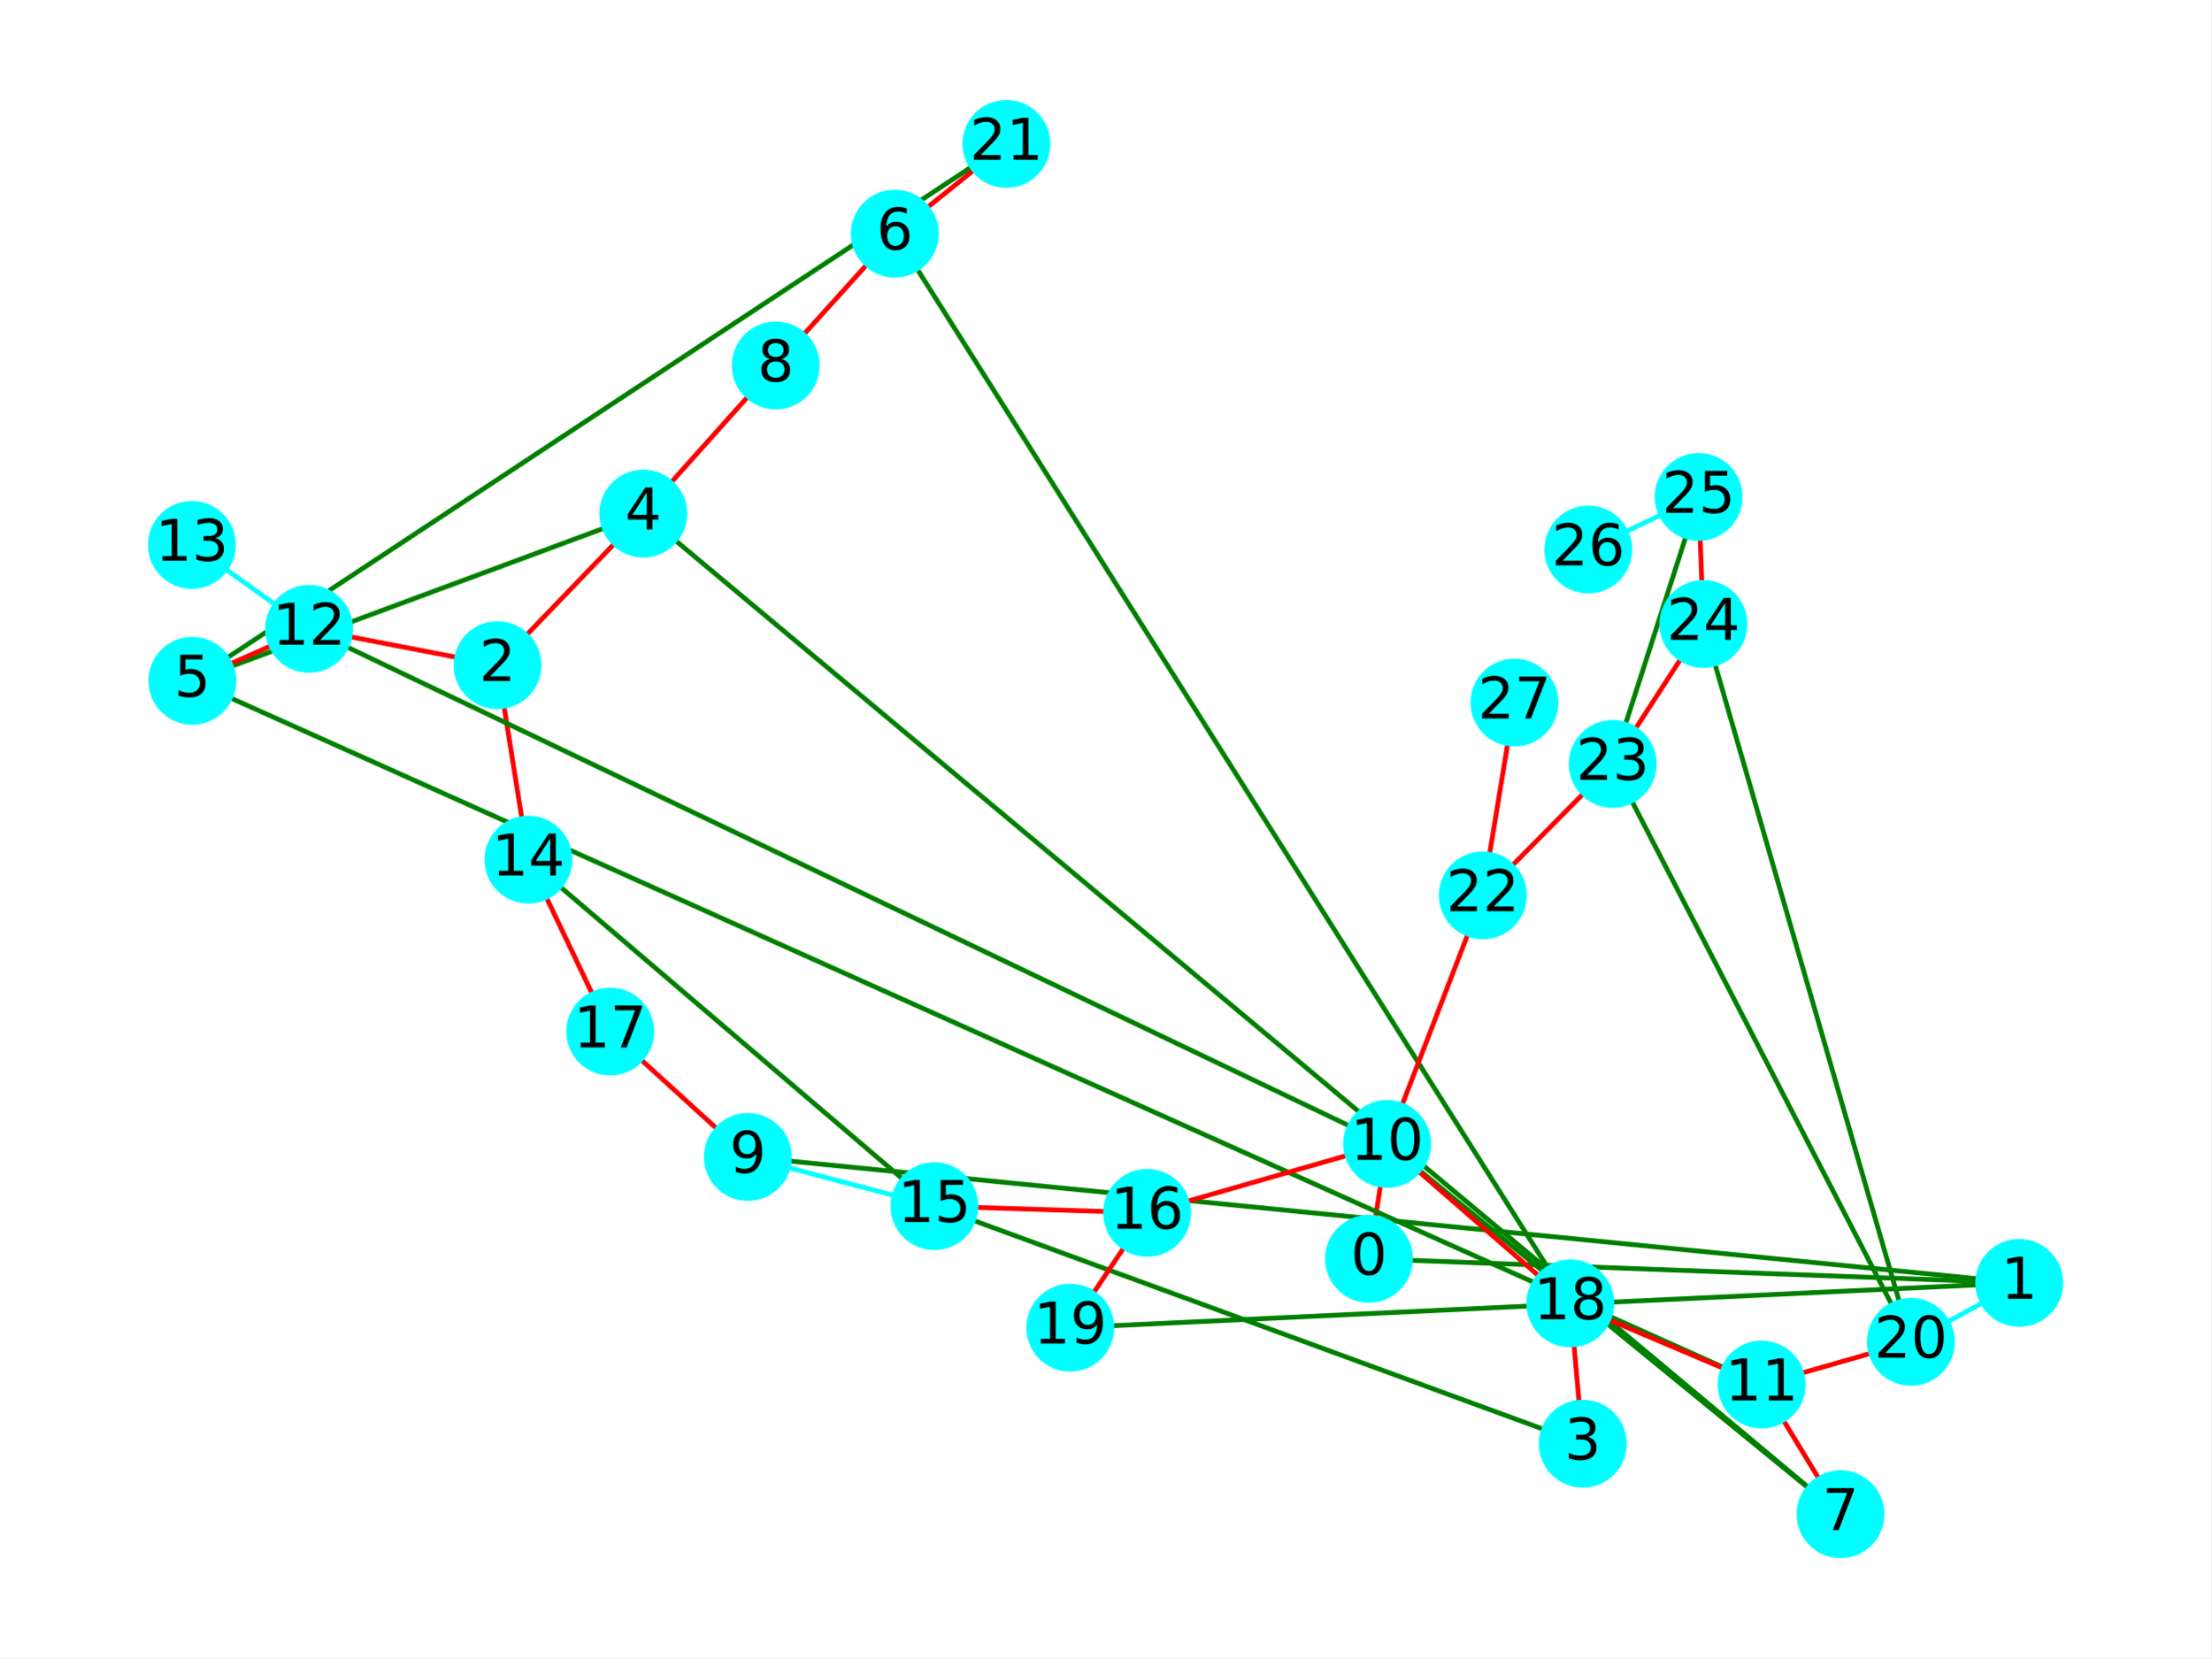
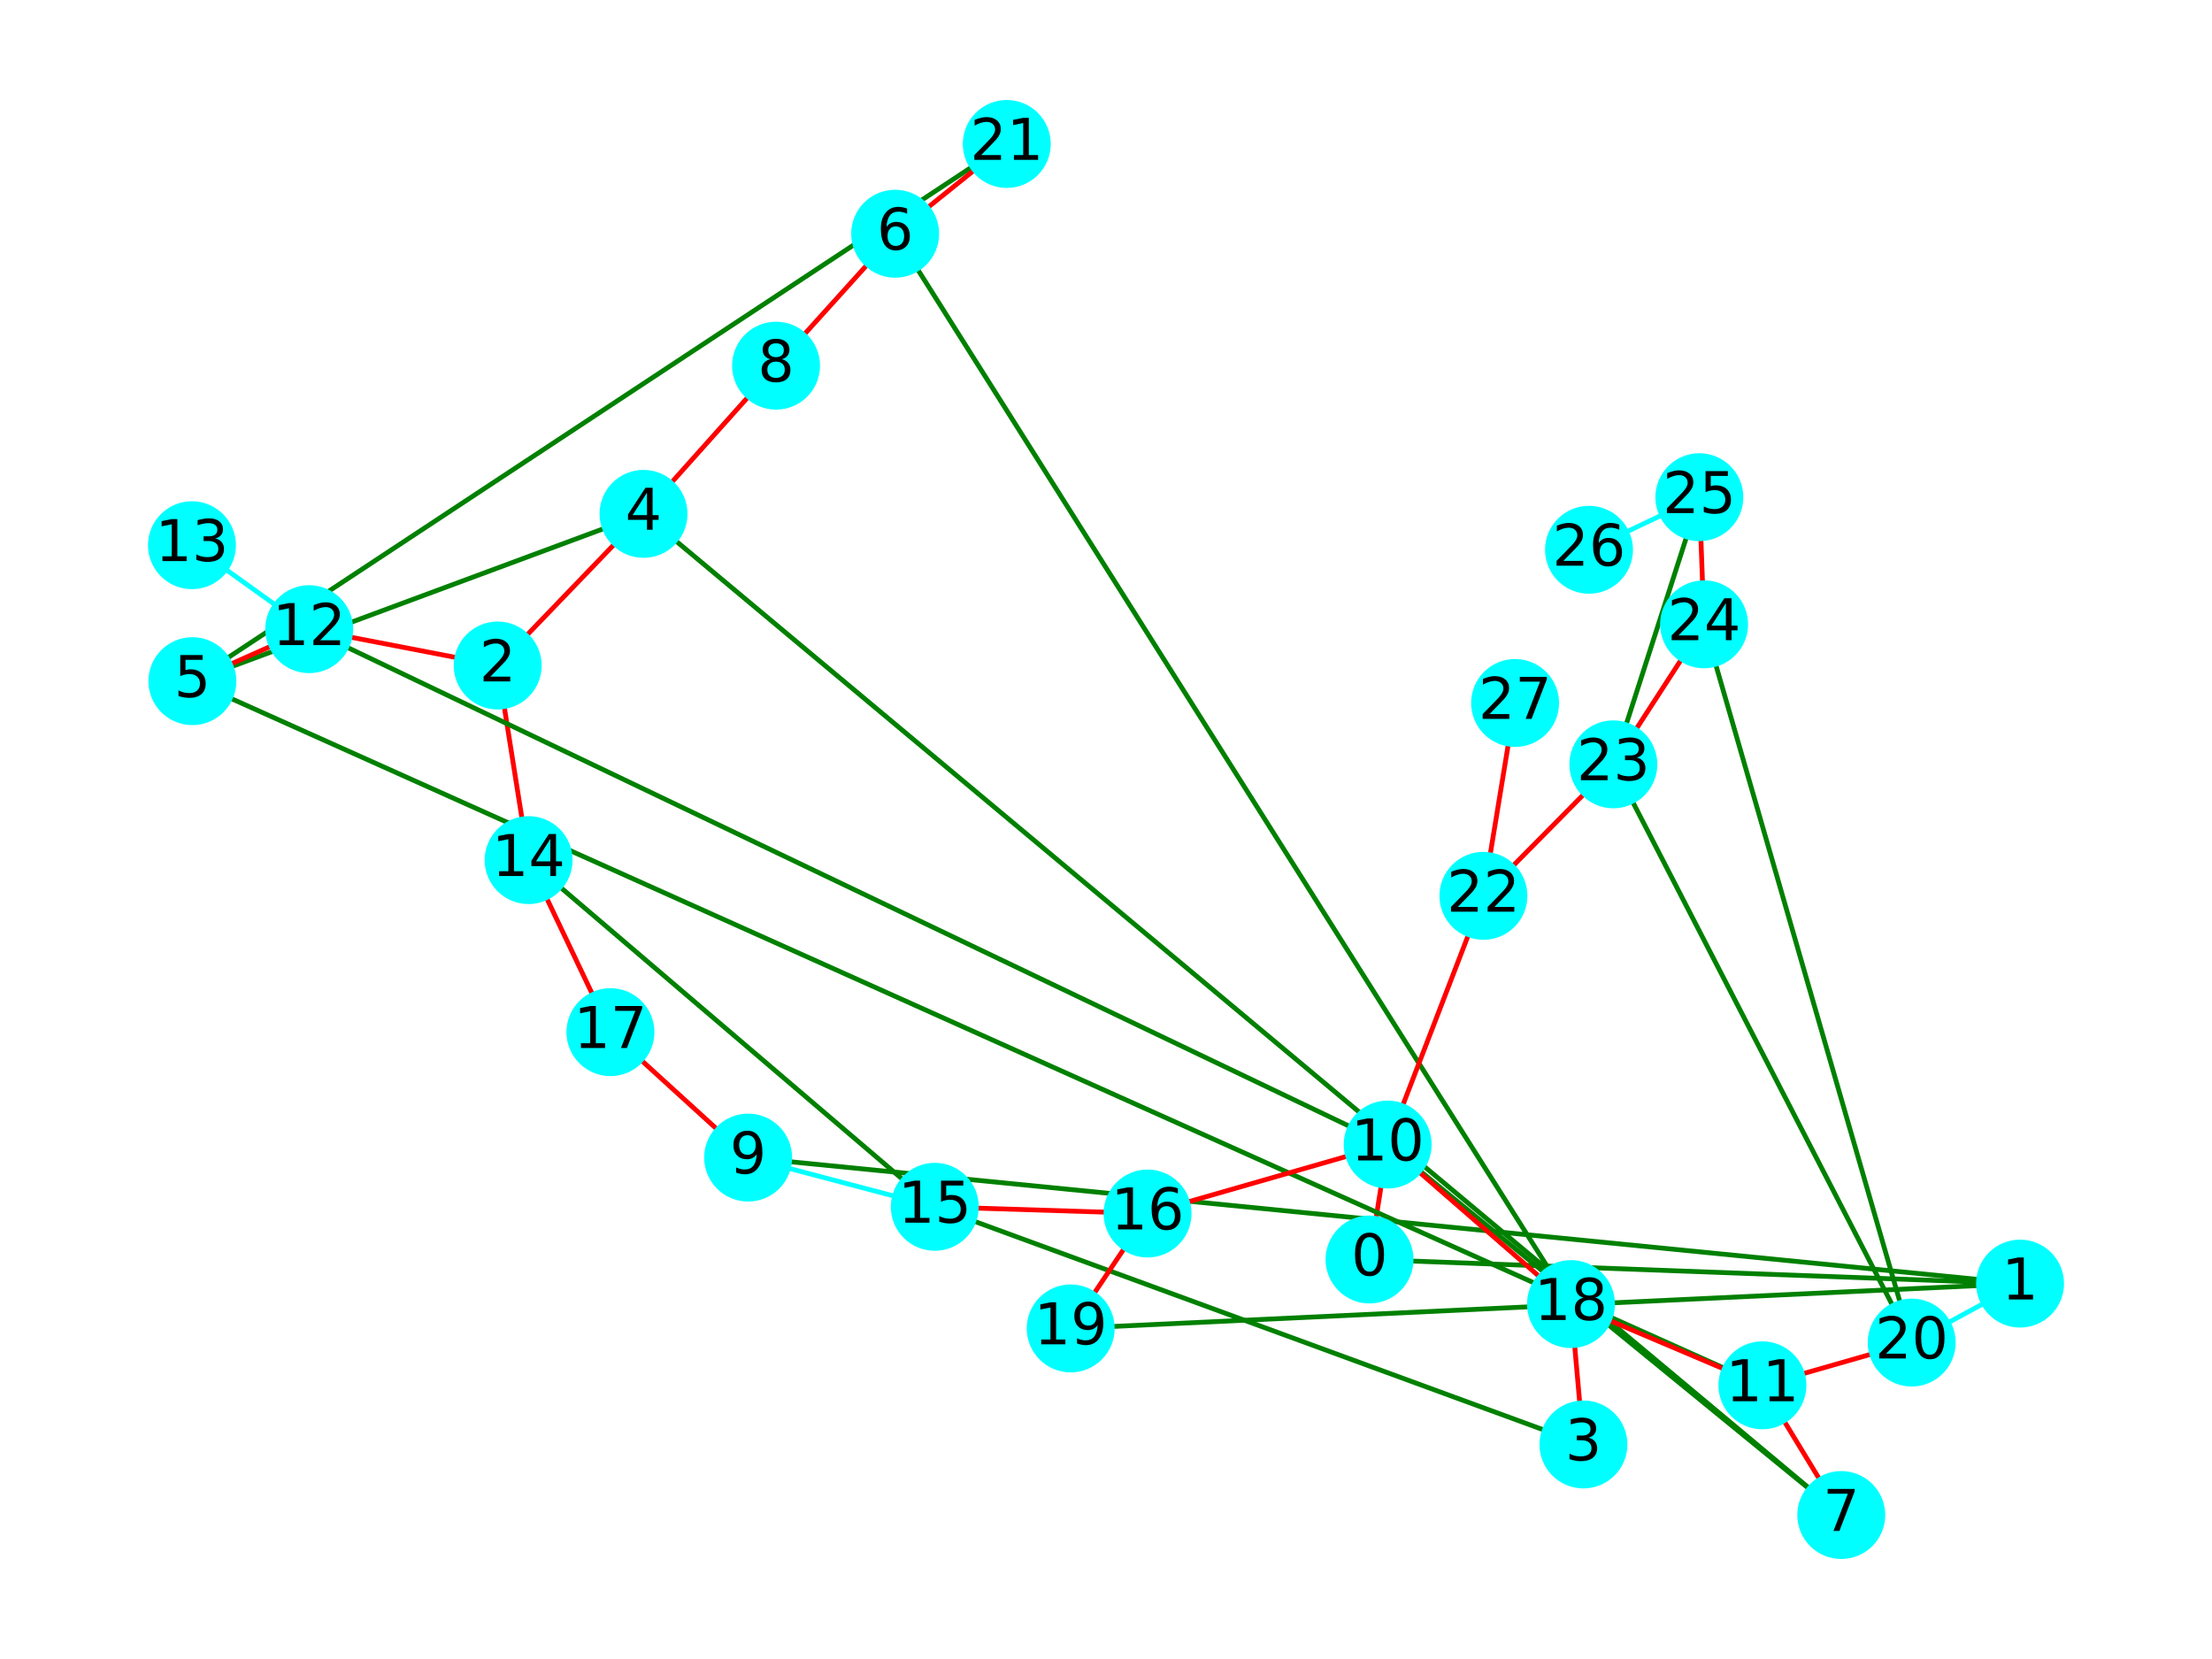
- <svg xmlns="http://www.w3.org/2000/svg" xmlns:xlink="http://www.w3.org/1999/xlink" width="460.8pt" height="345.6pt" viewBox="0 0 460.8 345.6" version="1.1">
+ <svg xmlns="http://www.w3.org/2000/svg" xmlns:xlink="http://www.w3.org/1999/xlink" width="614.4" height="460.8" version="1.1" viewBox="0 0 460.8 345.6">
  <defs>
-     <style type="text/css">*{stroke-linejoin: round; stroke-linecap: butt}</style>
+     <style type="text/css">*{stroke-linejoin:round;stroke-linecap:butt}</style>
  </defs>
  <g id="figure_1">
    <g id="patch_1">
-       <path d="M 0 345.6  L 460.8 345.6  L 460.8 0  L 0 0  z " style="fill: #ffffff" />
+       <path d="M 0 345.6 L 460.8 345.6 L 460.8 0 L 0 0 z" style="fill:#fff" />
    </g>
    <g id="axes_1">
      <g id="LineCollection_1">
-         <path d="M 285.298 262.378  L 289.079 238.433  " clip-path="url(#pd7a9c36757)" style="fill: none; stroke: #ff0000" />
-         <path d="M 285.298 262.378  L 420.813 267.397  " clip-path="url(#pd7a9c36757)" style="fill: none; stroke: #008000" />
-         <path d="M 420.813 267.397  L 398.24 279.679  " clip-path="url(#pd7a9c36757)" style="fill: none; stroke: #00ffff" />
-         <path d="M 420.813 267.397  L 223.044 276.737  " clip-path="url(#pd7a9c36757)" style="fill: none; stroke: #008000" />
-         <path d="M 420.813 267.397  L 155.849 241.146  " clip-path="url(#pd7a9c36757)" style="fill: none; stroke: #008000" />
-         <path d="M 103.678 138.643  L 110.114 179.177  " clip-path="url(#pd7a9c36757)" style="fill: none; stroke: #ff0000" />
-         <path d="M 103.678 138.643  L 134.056 107.048  " clip-path="url(#pd7a9c36757)" style="fill: none; stroke: #ff0000" />
-         <path d="M 103.678 138.643  L 64.41 131.068  " clip-path="url(#pd7a9c36757)" style="fill: none; stroke: #ff0000" />
-         <path d="M 329.857 300.908  L 327.263 271.666  " clip-path="url(#pd7a9c36757)" style="fill: none; stroke: #ff0000" />
-         <path d="M 329.857 300.908  L 194.732 251.4  " clip-path="url(#pd7a9c36757)" style="fill: none; stroke: #008000" />
-         <path d="M 134.056 107.048  L 161.665 76.176  " clip-path="url(#pd7a9c36757)" style="fill: none; stroke: #ff0000" />
-         <path d="M 134.056 107.048  L 383.567 315.61  " clip-path="url(#pd7a9c36757)" style="fill: none; stroke: #008000" />
-         <path d="M 134.056 107.048  L 40.076 141.897  " clip-path="url(#pd7a9c36757)" style="fill: none; stroke: #008000" />
-         <path d="M 40.076 141.897  L 64.41 131.068  " clip-path="url(#pd7a9c36757)" style="fill: none; stroke: #ff0000" />
-         <path d="M 40.076 141.897  L 209.731 29.99  " clip-path="url(#pd7a9c36757)" style="fill: none; stroke: #008000" />
-         <path d="M 40.076 141.897  L 367.141 288.586  " clip-path="url(#pd7a9c36757)" style="fill: none; stroke: #008000" />
-         <path d="M 186.477 48.692  L 209.731 29.99  " clip-path="url(#pd7a9c36757)" style="fill: none; stroke: #ff0000" />
-         <path d="M 186.477 48.692  L 161.665 76.176  " clip-path="url(#pd7a9c36757)" style="fill: none; stroke: #ff0000" />
-         <path d="M 186.477 48.692  L 327.263 271.666  " clip-path="url(#pd7a9c36757)" style="fill: none; stroke: #008000" />
-         <path d="M 383.567 315.61  L 367.141 288.586  " clip-path="url(#pd7a9c36757)" style="fill: none; stroke: #ff0000" />
-         <path d="M 383.567 315.61  L 289.079 238.433  " clip-path="url(#pd7a9c36757)" style="fill: none; stroke: #008000" />
-         <path d="M 155.849 241.146  L 194.732 251.4  " clip-path="url(#pd7a9c36757)" style="fill: none; stroke: #00ffff" />
-         <path d="M 155.849 241.146  L 127.164 215.013  " clip-path="url(#pd7a9c36757)" style="fill: none; stroke: #ff0000" />
-         <path d="M 289.079 238.433  L 327.263 271.666  " clip-path="url(#pd7a9c36757)" style="fill: none; stroke: #ff0000" />
-         <path d="M 289.079 238.433  L 239.059 252.796  " clip-path="url(#pd7a9c36757)" style="fill: none; stroke: #ff0000" />
-         <path d="M 289.079 238.433  L 309.022 186.617  " clip-path="url(#pd7a9c36757)" style="fill: none; stroke: #ff0000" />
-         <path d="M 289.079 238.433  L 64.41 131.068  " clip-path="url(#pd7a9c36757)" style="fill: none; stroke: #008000" />
-         <path d="M 367.141 288.586  L 398.24 279.679  " clip-path="url(#pd7a9c36757)" style="fill: none; stroke: #ff0000" />
-         <path d="M 367.141 288.586  L 327.263 271.666  " clip-path="url(#pd7a9c36757)" style="fill: none; stroke: #ff0000" />
-         <path d="M 64.41 131.068  L 39.987 113.577  " clip-path="url(#pd7a9c36757)" style="fill: none; stroke: #00ffff" />
-         <path d="M 110.114 179.177  L 127.164 215.013  " clip-path="url(#pd7a9c36757)" style="fill: none; stroke: #ff0000" />
-         <path d="M 110.114 179.177  L 194.732 251.4  " clip-path="url(#pd7a9c36757)" style="fill: none; stroke: #008000" />
-         <path d="M 194.732 251.4  L 239.059 252.796  " clip-path="url(#pd7a9c36757)" style="fill: none; stroke: #ff0000" />
-         <path d="M 239.059 252.796  L 223.044 276.737  " clip-path="url(#pd7a9c36757)" style="fill: none; stroke: #ff0000" />
-         <path d="M 398.24 279.679  L 354.993 130.056  " clip-path="url(#pd7a9c36757)" style="fill: none; stroke: #008000" />
-         <path d="M 398.24 279.679  L 336.089 159.227  " clip-path="url(#pd7a9c36757)" style="fill: none; stroke: #008000" />
-         <path d="M 309.022 186.617  L 336.089 159.227  " clip-path="url(#pd7a9c36757)" style="fill: none; stroke: #ff0000" />
-         <path d="M 309.022 186.617  L 315.621 146.443  " clip-path="url(#pd7a9c36757)" style="fill: none; stroke: #ff0000" />
-         <path d="M 336.089 159.227  L 354.993 130.056  " clip-path="url(#pd7a9c36757)" style="fill: none; stroke: #ff0000" />
-         <path d="M 336.089 159.227  L 354.005 103.576  " clip-path="url(#pd7a9c36757)" style="fill: none; stroke: #008000" />
-         <path d="M 354.993 130.056  L 354.005 103.576  " clip-path="url(#pd7a9c36757)" style="fill: none; stroke: #ff0000" />
-         <path d="M 354.005 103.576  L 331.017 114.528  " clip-path="url(#pd7a9c36757)" style="fill: none; stroke: #00ffff" />
+         <path d="M 285.298 262.378 L 289.079 238.433" clip-path="url(#pd7a9c36757)" style="fill:none;stroke:red" />
+         <path d="M 285.298 262.378 L 420.813 267.397" clip-path="url(#pd7a9c36757)" style="fill:none;stroke:green" />
+         <path d="M 420.813 267.397 L 398.24 279.679" clip-path="url(#pd7a9c36757)" style="fill:none;stroke:#0ff" />
+         <path d="M 420.813 267.397 L 223.044 276.737" clip-path="url(#pd7a9c36757)" style="fill:none;stroke:green" />
+         <path d="M 420.813 267.397 L 155.849 241.146" clip-path="url(#pd7a9c36757)" style="fill:none;stroke:green" />
+         <path d="M 103.678 138.643 L 110.114 179.177" clip-path="url(#pd7a9c36757)" style="fill:none;stroke:red" />
+         <path d="M 103.678 138.643 L 134.056 107.048" clip-path="url(#pd7a9c36757)" style="fill:none;stroke:red" />
+         <path d="M 103.678 138.643 L 64.41 131.068" clip-path="url(#pd7a9c36757)" style="fill:none;stroke:red" />
+         <path d="M 329.857 300.908 L 327.263 271.666" clip-path="url(#pd7a9c36757)" style="fill:none;stroke:red" />
+         <path d="M 329.857 300.908 L 194.732 251.4" clip-path="url(#pd7a9c36757)" style="fill:none;stroke:green" />
+         <path d="M 134.056 107.048 L 161.665 76.176" clip-path="url(#pd7a9c36757)" style="fill:none;stroke:red" />
+         <path d="M 134.056 107.048 L 383.567 315.61" clip-path="url(#pd7a9c36757)" style="fill:none;stroke:green" />
+         <path d="M 134.056 107.048 L 40.076 141.897" clip-path="url(#pd7a9c36757)" style="fill:none;stroke:green" />
+         <path d="M 40.076 141.897 L 64.41 131.068" clip-path="url(#pd7a9c36757)" style="fill:none;stroke:red" />
+         <path d="M 40.076 141.897 L 209.731 29.99" clip-path="url(#pd7a9c36757)" style="fill:none;stroke:green" />
+         <path d="M 40.076 141.897 L 367.141 288.586" clip-path="url(#pd7a9c36757)" style="fill:none;stroke:green" />
+         <path d="M 186.477 48.692 L 209.731 29.99" clip-path="url(#pd7a9c36757)" style="fill:none;stroke:red" />
+         <path d="M 186.477 48.692 L 161.665 76.176" clip-path="url(#pd7a9c36757)" style="fill:none;stroke:red" />
+         <path d="M 186.477 48.692 L 327.263 271.666" clip-path="url(#pd7a9c36757)" style="fill:none;stroke:green" />
+         <path d="M 383.567 315.61 L 367.141 288.586" clip-path="url(#pd7a9c36757)" style="fill:none;stroke:red" />
+         <path d="M 383.567 315.61 L 289.079 238.433" clip-path="url(#pd7a9c36757)" style="fill:none;stroke:green" />
+         <path d="M 155.849 241.146 L 194.732 251.4" clip-path="url(#pd7a9c36757)" style="fill:none;stroke:#0ff" />
+         <path d="M 155.849 241.146 L 127.164 215.013" clip-path="url(#pd7a9c36757)" style="fill:none;stroke:red" />
+         <path d="M 289.079 238.433 L 327.263 271.666" clip-path="url(#pd7a9c36757)" style="fill:none;stroke:red" />
+         <path d="M 289.079 238.433 L 239.059 252.796" clip-path="url(#pd7a9c36757)" style="fill:none;stroke:red" />
+         <path d="M 289.079 238.433 L 309.022 186.617" clip-path="url(#pd7a9c36757)" style="fill:none;stroke:red" />
+         <path d="M 289.079 238.433 L 64.41 131.068" clip-path="url(#pd7a9c36757)" style="fill:none;stroke:green" />
+         <path d="M 367.141 288.586 L 398.24 279.679" clip-path="url(#pd7a9c36757)" style="fill:none;stroke:red" />
+         <path d="M 367.141 288.586 L 327.263 271.666" clip-path="url(#pd7a9c36757)" style="fill:none;stroke:red" />
+         <path d="M 64.41 131.068 L 39.987 113.577" clip-path="url(#pd7a9c36757)" style="fill:none;stroke:#0ff" />
+         <path d="M 110.114 179.177 L 127.164 215.013" clip-path="url(#pd7a9c36757)" style="fill:none;stroke:red" />
+         <path d="M 110.114 179.177 L 194.732 251.4" clip-path="url(#pd7a9c36757)" style="fill:none;stroke:green" />
+         <path d="M 194.732 251.4 L 239.059 252.796" clip-path="url(#pd7a9c36757)" style="fill:none;stroke:red" />
+         <path d="M 239.059 252.796 L 223.044 276.737" clip-path="url(#pd7a9c36757)" style="fill:none;stroke:red" />
+         <path d="M 398.24 279.679 L 354.993 130.056" clip-path="url(#pd7a9c36757)" style="fill:none;stroke:green" />
+         <path d="M 398.24 279.679 L 336.089 159.227" clip-path="url(#pd7a9c36757)" style="fill:none;stroke:green" />
+         <path d="M 309.022 186.617 L 336.089 159.227" clip-path="url(#pd7a9c36757)" style="fill:none;stroke:red" />
+         <path d="M 309.022 186.617 L 315.621 146.443" clip-path="url(#pd7a9c36757)" style="fill:none;stroke:red" />
+         <path d="M 336.089 159.227 L 354.993 130.056" clip-path="url(#pd7a9c36757)" style="fill:none;stroke:red" />
+         <path d="M 336.089 159.227 L 354.005 103.576" clip-path="url(#pd7a9c36757)" style="fill:none;stroke:green" />
+         <path d="M 354.993 130.056 L 354.005 103.576" clip-path="url(#pd7a9c36757)" style="fill:none;stroke:red" />
+         <path d="M 354.005 103.576 L 331.017 114.528" clip-path="url(#pd7a9c36757)" style="fill:none;stroke:#0ff" />
      </g>
      <g id="PathCollection_1">
        <defs>
-           <path id="C0_0_5f2a1494ae" d="M 0 8.66  C 2.297 8.66 4.5 7.748 6.124 6.124  C 7.748 4.5 8.66 2.297 8.66 -0  C 8.66 -2.297 7.748 -4.5 6.124 -6.124  C 4.5 -7.748 2.297 -8.66 0 -8.66  C -2.297 -8.66 -4.5 -7.748 -6.124 -6.124  C -7.748 -4.5 -8.66 -2.297 -8.66 0  C -8.66 2.297 -7.748 4.5 -6.124 6.124  C -4.5 7.748 -2.297 8.66 0 8.66  z " />
+           <path id="C0_0_5f2a1494ae" d="M 0 8.66 C 2.297 8.66 4.5 7.748 6.124 6.124 C 7.748 4.5 8.66 2.297 8.66 -0 C 8.66 -2.297 7.748 -4.5 6.124 -6.124 C 4.5 -7.748 2.297 -8.66 0 -8.66 C -2.297 -8.66 -4.5 -7.748 -6.124 -6.124 C -7.748 -4.5 -8.66 -2.297 -8.66 0 C -8.66 2.297 -7.748 4.5 -6.124 6.124 C -4.5 7.748 -2.297 8.66 0 8.66 z" />
        </defs>
        <g clip-path="url(#pd7a9c36757)">
-           <use xlink:href="#C0_0_5f2a1494ae" x="285.298" y="262.378" style="fill: #00ffff; stroke: #00ffff" />
-         </g>
-         <g clip-path="url(#pd7a9c36757)">
-           <use xlink:href="#C0_0_5f2a1494ae" x="420.813" y="267.397" style="fill: #00ffff; stroke: #00ffff" />
-         </g>
-         <g clip-path="url(#pd7a9c36757)">
-           <use xlink:href="#C0_0_5f2a1494ae" x="103.678" y="138.643" style="fill: #00ffff; stroke: #00ffff" />
-         </g>
-         <g clip-path="url(#pd7a9c36757)">
-           <use xlink:href="#C0_0_5f2a1494ae" x="329.857" y="300.908" style="fill: #00ffff; stroke: #00ffff" />
-         </g>
-         <g clip-path="url(#pd7a9c36757)">
-           <use xlink:href="#C0_0_5f2a1494ae" x="134.056" y="107.048" style="fill: #00ffff; stroke: #00ffff" />
-         </g>
-         <g clip-path="url(#pd7a9c36757)">
-           <use xlink:href="#C0_0_5f2a1494ae" x="40.076" y="141.897" style="fill: #00ffff; stroke: #00ffff" />
-         </g>
-         <g clip-path="url(#pd7a9c36757)">
-           <use xlink:href="#C0_0_5f2a1494ae" x="186.477" y="48.692" style="fill: #00ffff; stroke: #00ffff" />
-         </g>
-         <g clip-path="url(#pd7a9c36757)">
-           <use xlink:href="#C0_0_5f2a1494ae" x="383.567" y="315.61" style="fill: #00ffff; stroke: #00ffff" />
-         </g>
-         <g clip-path="url(#pd7a9c36757)">
-           <use xlink:href="#C0_0_5f2a1494ae" x="161.665" y="76.176" style="fill: #00ffff; stroke: #00ffff" />
-         </g>
-         <g clip-path="url(#pd7a9c36757)">
-           <use xlink:href="#C0_0_5f2a1494ae" x="155.849" y="241.146" style="fill: #00ffff; stroke: #00ffff" />
-         </g>
-         <g clip-path="url(#pd7a9c36757)">
-           <use xlink:href="#C0_0_5f2a1494ae" x="289.079" y="238.433" style="fill: #00ffff; stroke: #00ffff" />
-         </g>
-         <g clip-path="url(#pd7a9c36757)">
-           <use xlink:href="#C0_0_5f2a1494ae" x="367.141" y="288.586" style="fill: #00ffff; stroke: #00ffff" />
-         </g>
-         <g clip-path="url(#pd7a9c36757)">
-           <use xlink:href="#C0_0_5f2a1494ae" x="64.41" y="131.068" style="fill: #00ffff; stroke: #00ffff" />
-         </g>
-         <g clip-path="url(#pd7a9c36757)">
-           <use xlink:href="#C0_0_5f2a1494ae" x="39.987" y="113.577" style="fill: #00ffff; stroke: #00ffff" />
-         </g>
-         <g clip-path="url(#pd7a9c36757)">
-           <use xlink:href="#C0_0_5f2a1494ae" x="110.114" y="179.177" style="fill: #00ffff; stroke: #00ffff" />
-         </g>
-         <g clip-path="url(#pd7a9c36757)">
-           <use xlink:href="#C0_0_5f2a1494ae" x="194.732" y="251.4" style="fill: #00ffff; stroke: #00ffff" />
-         </g>
-         <g clip-path="url(#pd7a9c36757)">
-           <use xlink:href="#C0_0_5f2a1494ae" x="239.059" y="252.796" style="fill: #00ffff; stroke: #00ffff" />
-         </g>
-         <g clip-path="url(#pd7a9c36757)">
-           <use xlink:href="#C0_0_5f2a1494ae" x="127.164" y="215.013" style="fill: #00ffff; stroke: #00ffff" />
-         </g>
-         <g clip-path="url(#pd7a9c36757)">
-           <use xlink:href="#C0_0_5f2a1494ae" x="327.263" y="271.666" style="fill: #00ffff; stroke: #00ffff" />
-         </g>
-         <g clip-path="url(#pd7a9c36757)">
-           <use xlink:href="#C0_0_5f2a1494ae" x="223.044" y="276.737" style="fill: #00ffff; stroke: #00ffff" />
-         </g>
-         <g clip-path="url(#pd7a9c36757)">
-           <use xlink:href="#C0_0_5f2a1494ae" x="398.24" y="279.679" style="fill: #00ffff; stroke: #00ffff" />
-         </g>
-         <g clip-path="url(#pd7a9c36757)">
-           <use xlink:href="#C0_0_5f2a1494ae" x="209.731" y="29.99" style="fill: #00ffff; stroke: #00ffff" />
-         </g>
-         <g clip-path="url(#pd7a9c36757)">
-           <use xlink:href="#C0_0_5f2a1494ae" x="309.022" y="186.617" style="fill: #00ffff; stroke: #00ffff" />
-         </g>
-         <g clip-path="url(#pd7a9c36757)">
-           <use xlink:href="#C0_0_5f2a1494ae" x="336.089" y="159.227" style="fill: #00ffff; stroke: #00ffff" />
-         </g>
-         <g clip-path="url(#pd7a9c36757)">
-           <use xlink:href="#C0_0_5f2a1494ae" x="354.993" y="130.056" style="fill: #00ffff; stroke: #00ffff" />
-         </g>
-         <g clip-path="url(#pd7a9c36757)">
-           <use xlink:href="#C0_0_5f2a1494ae" x="354.005" y="103.576" style="fill: #00ffff; stroke: #00ffff" />
-         </g>
-         <g clip-path="url(#pd7a9c36757)">
-           <use xlink:href="#C0_0_5f2a1494ae" x="331.017" y="114.528" style="fill: #00ffff; stroke: #00ffff" />
-         </g>
-         <g clip-path="url(#pd7a9c36757)">
-           <use xlink:href="#C0_0_5f2a1494ae" x="315.621" y="146.443" style="fill: #00ffff; stroke: #00ffff" />
+           <use x="285.298" y="262.378" xlink:href="#C0_0_5f2a1494ae" style="fill:#0ff;stroke:#0ff" />
+         </g>
+         <g clip-path="url(#pd7a9c36757)">
+           <use x="420.813" y="267.397" xlink:href="#C0_0_5f2a1494ae" style="fill:#0ff;stroke:#0ff" />
+         </g>
+         <g clip-path="url(#pd7a9c36757)">
+           <use x="103.678" y="138.643" xlink:href="#C0_0_5f2a1494ae" style="fill:#0ff;stroke:#0ff" />
+         </g>
+         <g clip-path="url(#pd7a9c36757)">
+           <use x="329.857" y="300.908" xlink:href="#C0_0_5f2a1494ae" style="fill:#0ff;stroke:#0ff" />
+         </g>
+         <g clip-path="url(#pd7a9c36757)">
+           <use x="134.056" y="107.048" xlink:href="#C0_0_5f2a1494ae" style="fill:#0ff;stroke:#0ff" />
+         </g>
+         <g clip-path="url(#pd7a9c36757)">
+           <use x="40.076" y="141.897" xlink:href="#C0_0_5f2a1494ae" style="fill:#0ff;stroke:#0ff" />
+         </g>
+         <g clip-path="url(#pd7a9c36757)">
+           <use x="186.477" y="48.692" xlink:href="#C0_0_5f2a1494ae" style="fill:#0ff;stroke:#0ff" />
+         </g>
+         <g clip-path="url(#pd7a9c36757)">
+           <use x="383.567" y="315.61" xlink:href="#C0_0_5f2a1494ae" style="fill:#0ff;stroke:#0ff" />
+         </g>
+         <g clip-path="url(#pd7a9c36757)">
+           <use x="161.665" y="76.176" xlink:href="#C0_0_5f2a1494ae" style="fill:#0ff;stroke:#0ff" />
+         </g>
+         <g clip-path="url(#pd7a9c36757)">
+           <use x="155.849" y="241.146" xlink:href="#C0_0_5f2a1494ae" style="fill:#0ff;stroke:#0ff" />
+         </g>
+         <g clip-path="url(#pd7a9c36757)">
+           <use x="289.079" y="238.433" xlink:href="#C0_0_5f2a1494ae" style="fill:#0ff;stroke:#0ff" />
+         </g>
+         <g clip-path="url(#pd7a9c36757)">
+           <use x="367.141" y="288.586" xlink:href="#C0_0_5f2a1494ae" style="fill:#0ff;stroke:#0ff" />
+         </g>
+         <g clip-path="url(#pd7a9c36757)">
+           <use x="64.41" y="131.068" xlink:href="#C0_0_5f2a1494ae" style="fill:#0ff;stroke:#0ff" />
+         </g>
+         <g clip-path="url(#pd7a9c36757)">
+           <use x="39.987" y="113.577" xlink:href="#C0_0_5f2a1494ae" style="fill:#0ff;stroke:#0ff" />
+         </g>
+         <g clip-path="url(#pd7a9c36757)">
+           <use x="110.114" y="179.177" xlink:href="#C0_0_5f2a1494ae" style="fill:#0ff;stroke:#0ff" />
+         </g>
+         <g clip-path="url(#pd7a9c36757)">
+           <use x="194.732" y="251.4" xlink:href="#C0_0_5f2a1494ae" style="fill:#0ff;stroke:#0ff" />
+         </g>
+         <g clip-path="url(#pd7a9c36757)">
+           <use x="239.059" y="252.796" xlink:href="#C0_0_5f2a1494ae" style="fill:#0ff;stroke:#0ff" />
+         </g>
+         <g clip-path="url(#pd7a9c36757)">
+           <use x="127.164" y="215.013" xlink:href="#C0_0_5f2a1494ae" style="fill:#0ff;stroke:#0ff" />
+         </g>
+         <g clip-path="url(#pd7a9c36757)">
+           <use x="327.263" y="271.666" xlink:href="#C0_0_5f2a1494ae" style="fill:#0ff;stroke:#0ff" />
+         </g>
+         <g clip-path="url(#pd7a9c36757)">
+           <use x="223.044" y="276.737" xlink:href="#C0_0_5f2a1494ae" style="fill:#0ff;stroke:#0ff" />
+         </g>
+         <g clip-path="url(#pd7a9c36757)">
+           <use x="398.24" y="279.679" xlink:href="#C0_0_5f2a1494ae" style="fill:#0ff;stroke:#0ff" />
+         </g>
+         <g clip-path="url(#pd7a9c36757)">
+           <use x="209.731" y="29.99" xlink:href="#C0_0_5f2a1494ae" style="fill:#0ff;stroke:#0ff" />
+         </g>
+         <g clip-path="url(#pd7a9c36757)">
+           <use x="309.022" y="186.617" xlink:href="#C0_0_5f2a1494ae" style="fill:#0ff;stroke:#0ff" />
+         </g>
+         <g clip-path="url(#pd7a9c36757)">
+           <use x="336.089" y="159.227" xlink:href="#C0_0_5f2a1494ae" style="fill:#0ff;stroke:#0ff" />
+         </g>
+         <g clip-path="url(#pd7a9c36757)">
+           <use x="354.993" y="130.056" xlink:href="#C0_0_5f2a1494ae" style="fill:#0ff;stroke:#0ff" />
+         </g>
+         <g clip-path="url(#pd7a9c36757)">
+           <use x="354.005" y="103.576" xlink:href="#C0_0_5f2a1494ae" style="fill:#0ff;stroke:#0ff" />
+         </g>
+         <g clip-path="url(#pd7a9c36757)">
+           <use x="331.017" y="114.528" xlink:href="#C0_0_5f2a1494ae" style="fill:#0ff;stroke:#0ff" />
+         </g>
+         <g clip-path="url(#pd7a9c36757)">
+           <use x="315.621" y="146.443" xlink:href="#C0_0_5f2a1494ae" style="fill:#0ff;stroke:#0ff" />
        </g>
      </g>
      <g id="text_1">
        <g clip-path="url(#pd7a9c36757)">
          <g transform="translate(281.4807 265.689) scale(0.12 -0.12)">
            <defs>
-               <path id="DejaVuSans-30" d="M 2034 4250  Q 1547 4250 1301 3770  Q 1056 3291 1056 2328  Q 1056 1369 1301 889  Q 1547 409 2034 409  Q 2525 409 2770 889  Q 3016 1369 3016 2328  Q 3016 3291 2770 3770  Q 2525 4250 2034 4250  z M 2034 4750  Q 2819 4750 3233 4129  Q 3647 3509 3647 2328  Q 3647 1150 3233 529  Q 2819 -91 2034 -91  Q 1250 -91 836 529  Q 422 1150 422 2328  Q 422 3509 836 4129  Q 1250 4750 2034 4750  z " transform="scale(0.015625)" />
+               <path id="DejaVuSans-30" d="M 2034 4250 Q 1547 4250 1301 3770 Q 1056 3291 1056 2328 Q 1056 1369 1301 889 Q 1547 409 2034 409 Q 2525 409 2770 889 Q 3016 1369 3016 2328 Q 3016 3291 2770 3770 Q 2525 4250 2034 4250 z M 2034 4750 Q 2819 4750 3233 4129 Q 3647 3509 3647 2328 Q 3647 1150 3233 529 Q 2819 -91 2034 -91 Q 1250 -91 836 529 Q 422 1150 422 2328 Q 422 3509 836 4129 Q 1250 4750 2034 4750 z" transform="scale(0.015625)" />
            </defs>
            <use xlink:href="#DejaVuSans-30" />
          </g>
        </g>
      </g>
      <g id="text_2">
        <g clip-path="url(#pd7a9c36757)">
          <g transform="translate(416.9957 270.7085) scale(0.12 -0.12)">
            <defs>
-               <path id="DejaVuSans-31" d="M 794 531  L 1825 531  L 1825 4091  L 703 3866  L 703 4441  L 1819 4666  L 2450 4666  L 2450 531  L 3481 531  L 3481 0  L 794 0  L 794 531  z " transform="scale(0.015625)" />
+               <path id="DejaVuSans-31" d="M 794 531 L 1825 531 L 1825 4091 L 703 3866 L 703 4441 L 1819 4666 L 2450 4666 L 2450 531 L 3481 531 L 3481 0 L 794 0 L 794 531 z" transform="scale(0.015625)" />
            </defs>
            <use xlink:href="#DejaVuSans-31" />
          </g>
        </g>
      </g>
      <g id="text_3">
        <g clip-path="url(#pd7a9c36757)">
          <g transform="translate(99.86 141.9539) scale(0.12 -0.12)">
            <defs>
-               <path id="DejaVuSans-32" d="M 1228 531  L 3431 531  L 3431 0  L 469 0  L 469 531  Q 828 903 1448 1529  Q 2069 2156 2228 2338  Q 2531 2678 2651 2914  Q 2772 3150 2772 3378  Q 2772 3750 2511 3984  Q 2250 4219 1831 4219  Q 1534 4219 1204 4116  Q 875 4013 500 3803  L 500 4441  Q 881 4594 1212 4672  Q 1544 4750 1819 4750  Q 2544 4750 2975 4387  Q 3406 4025 3406 3419  Q 3406 3131 3298 2873  Q 3191 2616 2906 2266  Q 2828 2175 2409 1742  Q 1991 1309 1228 531  z " transform="scale(0.015625)" />
+               <path id="DejaVuSans-32" d="M 1228 531 L 3431 531 L 3431 0 L 469 0 L 469 531 Q 828 903 1448 1529 Q 2069 2156 2228 2338 Q 2531 2678 2651 2914 Q 2772 3150 2772 3378 Q 2772 3750 2511 3984 Q 2250 4219 1831 4219 Q 1534 4219 1204 4116 Q 875 4013 500 3803 L 500 4441 Q 881 4594 1212 4672 Q 1544 4750 1819 4750 Q 2544 4750 2975 4387 Q 3406 4025 3406 3419 Q 3406 3131 3298 2873 Q 3191 2616 2906 2266 Q 2828 2175 2409 1742 Q 1991 1309 1228 531 z" transform="scale(0.015625)" />
            </defs>
            <use xlink:href="#DejaVuSans-32" />
          </g>
        </g>
      </g>
      <g id="text_4">
        <g clip-path="url(#pd7a9c36757)">
          <g transform="translate(326.0399 304.2191) scale(0.12 -0.12)">
            <defs>
-               <path id="DejaVuSans-33" d="M 2597 2516  Q 3050 2419 3304 2112  Q 3559 1806 3559 1356  Q 3559 666 3084 287  Q 2609 -91 1734 -91  Q 1441 -91 1130 -33  Q 819 25 488 141  L 488 750  Q 750 597 1062 519  Q 1375 441 1716 441  Q 2309 441 2620 675  Q 2931 909 2931 1356  Q 2931 1769 2642 2001  Q 2353 2234 1838 2234  L 1294 2234  L 1294 2753  L 1863 2753  Q 2328 2753 2575 2939  Q 2822 3125 2822 3475  Q 2822 3834 2567 4026  Q 2313 4219 1838 4219  Q 1578 4219 1281 4162  Q 984 4106 628 3988  L 628 4550  Q 988 4650 1302 4700  Q 1616 4750 1894 4750  Q 2613 4750 3031 4423  Q 3450 4097 3450 3541  Q 3450 3153 3228 2886  Q 3006 2619 2597 2516  z " transform="scale(0.015625)" />
+               <path id="DejaVuSans-33" d="M 2597 2516 Q 3050 2419 3304 2112 Q 3559 1806 3559 1356 Q 3559 666 3084 287 Q 2609 -91 1734 -91 Q 1441 -91 1130 -33 Q 819 25 488 141 L 488 750 Q 750 597 1062 519 Q 1375 441 1716 441 Q 2309 441 2620 675 Q 2931 909 2931 1356 Q 2931 1769 2642 2001 Q 2353 2234 1838 2234 L 1294 2234 L 1294 2753 L 1863 2753 Q 2328 2753 2575 2939 Q 2822 3125 2822 3475 Q 2822 3834 2567 4026 Q 2313 4219 1838 4219 Q 1578 4219 1281 4162 Q 984 4106 628 3988 L 628 4550 Q 988 4650 1302 4700 Q 1616 4750 1894 4750 Q 2613 4750 3031 4423 Q 3450 4097 3450 3541 Q 3450 3153 3228 2886 Q 3006 2619 2597 2516 z" transform="scale(0.015625)" />
            </defs>
            <use xlink:href="#DejaVuSans-33" />
          </g>
        </g>
      </g>
      <g id="text_5">
        <g clip-path="url(#pd7a9c36757)">
          <g transform="translate(130.2389 110.3588) scale(0.12 -0.12)">
            <defs>
-               <path id="DejaVuSans-34" d="M 2419 4116  L 825 1625  L 2419 1625  L 2419 4116  z M 2253 4666  L 3047 4666  L 3047 1625  L 3713 1625  L 3713 1100  L 3047 1100  L 3047 0  L 2419 0  L 2419 1100  L 313 1100  L 313 1709  L 2253 4666  z " transform="scale(0.015625)" />
+               <path id="DejaVuSans-34" d="M 2419 4116 L 825 1625 L 2419 1625 L 2419 4116 z M 2253 4666 L 3047 4666 L 3047 1625 L 3713 1625 L 3713 1100 L 3047 1100 L 3047 0 L 2419 0 L 2419 1100 L 313 1100 L 313 1709 L 2253 4666 z" transform="scale(0.015625)" />
            </defs>
            <use xlink:href="#DejaVuSans-34" />
          </g>
        </g>
      </g>
      <g id="text_6">
        <g clip-path="url(#pd7a9c36757)">
          <g transform="translate(36.25833 145.2083) scale(0.12 -0.12)">
            <defs>
-               <path id="DejaVuSans-35" d="M 691 4666  L 3169 4666  L 3169 4134  L 1269 4134  L 1269 2991  Q 1406 3038 1543 3061  Q 1681 3084 1819 3084  Q 2600 3084 3056 2656  Q 3513 2228 3513 1497  Q 3513 744 3044 326  Q 2575 -91 1722 -91  Q 1428 -91 1123 -41  Q 819 9 494 109  L 494 744  Q 775 591 1075 516  Q 1375 441 1709 441  Q 2250 441 2565 725  Q 2881 1009 2881 1497  Q 2881 1984 2565 2268  Q 2250 2553 1709 2553  Q 1456 2553 1204 2497  Q 953 2441 691 2322  L 691 4666  z " transform="scale(0.015625)" />
+               <path id="DejaVuSans-35" d="M 691 4666 L 3169 4666 L 3169 4134 L 1269 4134 L 1269 2991 Q 1406 3038 1543 3061 Q 1681 3084 1819 3084 Q 2600 3084 3056 2656 Q 3513 2228 3513 1497 Q 3513 744 3044 326 Q 2575 -91 1722 -91 Q 1428 -91 1123 -41 Q 819 9 494 109 L 494 744 Q 775 591 1075 516 Q 1375 441 1709 441 Q 2250 441 2565 725 Q 2881 1009 2881 1497 Q 2881 1984 2565 2268 Q 2250 2553 1709 2553 Q 1456 2553 1204 2497 Q 953 2441 691 2322 L 691 4666 z" transform="scale(0.015625)" />
            </defs>
            <use xlink:href="#DejaVuSans-35" />
          </g>
        </g>
      </g>
      <g id="text_7">
        <g clip-path="url(#pd7a9c36757)">
          <g transform="translate(182.6591 52.0035) scale(0.12 -0.12)">
            <defs>
-               <path id="DejaVuSans-36" d="M 2113 2584  Q 1688 2584 1439 2293  Q 1191 2003 1191 1497  Q 1191 994 1439 701  Q 1688 409 2113 409  Q 2538 409 2786 701  Q 3034 994 3034 1497  Q 3034 2003 2786 2293  Q 2538 2584 2113 2584  z M 3366 4563  L 3366 3988  Q 3128 4100 2886 4159  Q 2644 4219 2406 4219  Q 1781 4219 1451 3797  Q 1122 3375 1075 2522  Q 1259 2794 1537 2939  Q 1816 3084 2150 3084  Q 2853 3084 3261 2657  Q 3669 2231 3669 1497  Q 3669 778 3244 343  Q 2819 -91 2113 -91  Q 1303 -91 875 529  Q 447 1150 447 2328  Q 447 3434 972 4092  Q 1497 4750 2381 4750  Q 2619 4750 2861 4703  Q 3103 4656 3366 4563  z " transform="scale(0.015625)" />
+               <path id="DejaVuSans-36" d="M 2113 2584 Q 1688 2584 1439 2293 Q 1191 2003 1191 1497 Q 1191 994 1439 701 Q 1688 409 2113 409 Q 2538 409 2786 701 Q 3034 994 3034 1497 Q 3034 2003 2786 2293 Q 2538 2584 2113 2584 z M 3366 4563 L 3366 3988 Q 3128 4100 2886 4159 Q 2644 4219 2406 4219 Q 1781 4219 1451 3797 Q 1122 3375 1075 2522 Q 1259 2794 1537 2939 Q 1816 3084 2150 3084 Q 2853 3084 3261 2657 Q 3669 2231 3669 1497 Q 3669 778 3244 343 Q 2819 -91 2113 -91 Q 1303 -91 875 529 Q 447 1150 447 2328 Q 447 3434 972 4092 Q 1497 4750 2381 4750 Q 2619 4750 2861 4703 Q 3103 4656 3366 4563 z" transform="scale(0.015625)" />
            </defs>
            <use xlink:href="#DejaVuSans-36" />
          </g>
        </g>
      </g>
      <g id="text_8">
        <g clip-path="url(#pd7a9c36757)">
          <g transform="translate(379.7496 318.9212) scale(0.12 -0.12)">
            <defs>
-               <path id="DejaVuSans-37" d="M 525 4666  L 3525 4666  L 3525 4397  L 1831 0  L 1172 0  L 2766 4134  L 525 4134  L 525 4666  z " transform="scale(0.015625)" />
+               <path id="DejaVuSans-37" d="M 525 4666 L 3525 4666 L 3525 4397 L 1831 0 L 1172 0 L 2766 4134 L 525 4134 L 525 4666 z" transform="scale(0.015625)" />
            </defs>
            <use xlink:href="#DejaVuSans-37" />
          </g>
        </g>
      </g>
      <g id="text_9">
        <g clip-path="url(#pd7a9c36757)">
          <g transform="translate(157.8473 79.48682) scale(0.12 -0.12)">
            <defs>
-               <path id="DejaVuSans-38" d="M 2034 2216  Q 1584 2216 1326 1975  Q 1069 1734 1069 1313  Q 1069 891 1326 650  Q 1584 409 2034 409  Q 2484 409 2743 651  Q 3003 894 3003 1313  Q 3003 1734 2745 1975  Q 2488 2216 2034 2216  z M 1403 2484  Q 997 2584 770 2862  Q 544 3141 544 3541  Q 544 4100 942 4425  Q 1341 4750 2034 4750  Q 2731 4750 3128 4425  Q 3525 4100 3525 3541  Q 3525 3141 3298 2862  Q 3072 2584 2669 2484  Q 3125 2378 3379 2068  Q 3634 1759 3634 1313  Q 3634 634 3220 271  Q 2806 -91 2034 -91  Q 1263 -91 848 271  Q 434 634 434 1313  Q 434 1759 690 2068  Q 947 2378 1403 2484  z M 1172 3481  Q 1172 3119 1398 2916  Q 1625 2713 2034 2713  Q 2441 2713 2670 2916  Q 2900 3119 2900 3481  Q 2900 3844 2670 4047  Q 2441 4250 2034 4250  Q 1625 4250 1398 4047  Q 1172 3844 1172 3481  z " transform="scale(0.015625)" />
+               <path id="DejaVuSans-38" d="M 2034 2216 Q 1584 2216 1326 1975 Q 1069 1734 1069 1313 Q 1069 891 1326 650 Q 1584 409 2034 409 Q 2484 409 2743 651 Q 3003 894 3003 1313 Q 3003 1734 2745 1975 Q 2488 2216 2034 2216 z M 1403 2484 Q 997 2584 770 2862 Q 544 3141 544 3541 Q 544 4100 942 4425 Q 1341 4750 2034 4750 Q 2731 4750 3128 4425 Q 3525 4100 3525 3541 Q 3525 3141 3298 2862 Q 3072 2584 2669 2484 Q 3125 2378 3379 2068 Q 3634 1759 3634 1313 Q 3634 634 3220 271 Q 2806 -91 2034 -91 Q 1263 -91 848 271 Q 434 634 434 1313 Q 434 1759 690 2068 Q 947 2378 1403 2484 z M 1172 3481 Q 1172 3119 1398 2916 Q 1625 2713 2034 2713 Q 2441 2713 2670 2916 Q 2900 3119 2900 3481 Q 2900 3844 2670 4047 Q 2441 4250 2034 4250 Q 1625 4250 1398 4047 Q 1172 3844 1172 3481 z" transform="scale(0.015625)" />
            </defs>
            <use xlink:href="#DejaVuSans-38" />
          </g>
        </g>
      </g>
      <g id="text_10">
        <g clip-path="url(#pd7a9c36757)">
          <g transform="translate(152.0314 244.4576) scale(0.12 -0.12)">
            <defs>
-               <path id="DejaVuSans-39" d="M 703 97  L 703 672  Q 941 559 1184 500  Q 1428 441 1663 441  Q 2288 441 2617 861  Q 2947 1281 2994 2138  Q 2813 1869 2534 1725  Q 2256 1581 1919 1581  Q 1219 1581 811 2004  Q 403 2428 403 3163  Q 403 3881 828 4315  Q 1253 4750 1959 4750  Q 2769 4750 3195 4129  Q 3622 3509 3622 2328  Q 3622 1225 3098 567  Q 2575 -91 1691 -91  Q 1453 -91 1209 -44  Q 966 3 703 97  z M 1959 2075  Q 2384 2075 2632 2365  Q 2881 2656 2881 3163  Q 2881 3666 2632 3958  Q 2384 4250 1959 4250  Q 1534 4250 1286 3958  Q 1038 3666 1038 3163  Q 1038 2656 1286 2365  Q 1534 2075 1959 2075  z " transform="scale(0.015625)" />
+               <path id="DejaVuSans-39" d="M 703 97 L 703 672 Q 941 559 1184 500 Q 1428 441 1663 441 Q 2288 441 2617 861 Q 2947 1281 2994 2138 Q 2813 1869 2534 1725 Q 2256 1581 1919 1581 Q 1219 1581 811 2004 Q 403 2428 403 3163 Q 403 3881 828 4315 Q 1253 4750 1959 4750 Q 2769 4750 3195 4129 Q 3622 3509 3622 2328 Q 3622 1225 3098 567 Q 2575 -91 1691 -91 Q 1453 -91 1209 -44 Q 966 3 703 97 z M 1959 2075 Q 2384 2075 2632 2365 Q 2881 2656 2881 3163 Q 2881 3666 2632 3958 Q 2384 4250 1959 4250 Q 1534 4250 1286 3958 Q 1038 3666 1038 3163 Q 1038 2656 1286 2365 Q 1534 2075 1959 2075 z" transform="scale(0.015625)" />
            </defs>
            <use xlink:href="#DejaVuSans-39" />
          </g>
        </g>
      </g>
      <g id="text_11">
        <g clip-path="url(#pd7a9c36757)">
          <g transform="translate(281.4443 241.7438) scale(0.12 -0.12)">
            <use xlink:href="#DejaVuSans-31" />
-             <use xlink:href="#DejaVuSans-30" x="63.623" />
+             <use x="63.623" xlink:href="#DejaVuSans-30" />
          </g>
        </g>
      </g>
      <g id="text_12">
        <g clip-path="url(#pd7a9c36757)">
          <g transform="translate(359.5056 291.8971) scale(0.12 -0.12)">
            <use xlink:href="#DejaVuSans-31" />
-             <use xlink:href="#DejaVuSans-31" x="63.623" />
+             <use x="63.623" xlink:href="#DejaVuSans-31" />
          </g>
        </g>
      </g>
      <g id="text_13">
        <g clip-path="url(#pd7a9c36757)">
          <g transform="translate(56.77458 134.3795) scale(0.12 -0.12)">
            <use xlink:href="#DejaVuSans-31" />
-             <use xlink:href="#DejaVuSans-32" x="63.623" />
+             <use x="63.623" xlink:href="#DejaVuSans-32" />
          </g>
        </g>
      </g>
      <g id="text_14">
        <g clip-path="url(#pd7a9c36757)">
          <g transform="translate(32.35178 116.8886) scale(0.12 -0.12)">
            <use xlink:href="#DejaVuSans-31" />
-             <use xlink:href="#DejaVuSans-33" x="63.623" />
+             <use x="63.623" xlink:href="#DejaVuSans-33" />
          </g>
        </g>
      </g>
      <g id="text_15">
        <g clip-path="url(#pd7a9c36757)">
          <g transform="translate(102.4794 182.4879) scale(0.12 -0.12)">
            <use xlink:href="#DejaVuSans-31" />
-             <use xlink:href="#DejaVuSans-34" x="63.623" />
+             <use x="63.623" xlink:href="#DejaVuSans-34" />
          </g>
        </g>
      </g>
      <g id="text_16">
        <g clip-path="url(#pd7a9c36757)">
          <g transform="translate(187.0971 254.7108) scale(0.12 -0.12)">
            <use xlink:href="#DejaVuSans-31" />
-             <use xlink:href="#DejaVuSans-35" x="63.623" />
+             <use x="63.623" xlink:href="#DejaVuSans-35" />
          </g>
        </g>
      </g>
      <g id="text_17">
        <g clip-path="url(#pd7a9c36757)">
          <g transform="translate(231.424 256.1072) scale(0.12 -0.12)">
            <use xlink:href="#DejaVuSans-31" />
-             <use xlink:href="#DejaVuSans-36" x="63.623" />
+             <use x="63.623" xlink:href="#DejaVuSans-36" />
          </g>
        </g>
      </g>
      <g id="text_18">
        <g clip-path="url(#pd7a9c36757)">
          <g transform="translate(119.5286 218.3245) scale(0.12 -0.12)">
            <use xlink:href="#DejaVuSans-31" />
-             <use xlink:href="#DejaVuSans-37" x="63.623" />
+             <use x="63.623" xlink:href="#DejaVuSans-37" />
          </g>
        </g>
      </g>
      <g id="text_19">
        <g clip-path="url(#pd7a9c36757)">
          <g transform="translate(319.6278 274.9768) scale(0.12 -0.12)">
            <use xlink:href="#DejaVuSans-31" />
-             <use xlink:href="#DejaVuSans-38" x="63.623" />
+             <use x="63.623" xlink:href="#DejaVuSans-38" />
          </g>
        </g>
      </g>
      <g id="text_20">
        <g clip-path="url(#pd7a9c36757)">
          <g transform="translate(215.4095 280.0481) scale(0.12 -0.12)">
            <use xlink:href="#DejaVuSans-31" />
-             <use xlink:href="#DejaVuSans-39" x="63.623" />
+             <use x="63.623" xlink:href="#DejaVuSans-39" />
          </g>
        </g>
      </g>
      <g id="text_21">
        <g clip-path="url(#pd7a9c36757)">
          <g transform="translate(390.6051 282.9906) scale(0.12 -0.12)">
            <use xlink:href="#DejaVuSans-32" />
-             <use xlink:href="#DejaVuSans-30" x="63.623" />
+             <use x="63.623" xlink:href="#DejaVuSans-30" />
          </g>
        </g>
      </g>
      <g id="text_22">
        <g clip-path="url(#pd7a9c36757)">
          <g transform="translate(202.0956 33.30133) scale(0.12 -0.12)">
            <use xlink:href="#DejaVuSans-32" />
-             <use xlink:href="#DejaVuSans-31" x="63.623" />
+             <use x="63.623" xlink:href="#DejaVuSans-31" />
          </g>
        </g>
      </g>
      <g id="text_23">
        <g clip-path="url(#pd7a9c36757)">
          <g transform="translate(301.3866 189.9279) scale(0.12 -0.12)">
            <use xlink:href="#DejaVuSans-32" />
-             <use xlink:href="#DejaVuSans-32" x="63.623" />
+             <use x="63.623" xlink:href="#DejaVuSans-32" />
          </g>
        </g>
      </g>
      <g id="text_24">
        <g clip-path="url(#pd7a9c36757)">
          <g transform="translate(328.454 162.5383) scale(0.12 -0.12)">
            <use xlink:href="#DejaVuSans-32" />
-             <use xlink:href="#DejaVuSans-33" x="63.623" />
+             <use x="63.623" xlink:href="#DejaVuSans-33" />
          </g>
        </g>
      </g>
      <g id="text_25">
        <g clip-path="url(#pd7a9c36757)">
          <g transform="translate(347.3576 133.3675) scale(0.12 -0.12)">
            <use xlink:href="#DejaVuSans-32" />
-             <use xlink:href="#DejaVuSans-34" x="63.623" />
+             <use x="63.623" xlink:href="#DejaVuSans-34" />
          </g>
        </g>
      </g>
      <g id="text_26">
        <g clip-path="url(#pd7a9c36757)">
          <g transform="translate(346.3696 106.8869) scale(0.12 -0.12)">
            <use xlink:href="#DejaVuSans-32" />
-             <use xlink:href="#DejaVuSans-35" x="63.623" />
+             <use x="63.623" xlink:href="#DejaVuSans-35" />
          </g>
        </g>
      </g>
      <g id="text_27">
        <g clip-path="url(#pd7a9c36757)">
          <g transform="translate(323.3819 117.8393) scale(0.12 -0.12)">
            <use xlink:href="#DejaVuSans-32" />
-             <use xlink:href="#DejaVuSans-36" x="63.623" />
+             <use x="63.623" xlink:href="#DejaVuSans-36" />
          </g>
        </g>
      </g>
      <g id="text_28">
        <g clip-path="url(#pd7a9c36757)">
          <g transform="translate(307.9858 149.754) scale(0.12 -0.12)">
            <use xlink:href="#DejaVuSans-32" />
-             <use xlink:href="#DejaVuSans-37" x="63.623" />
+             <use x="63.623" xlink:href="#DejaVuSans-37" />
          </g>
        </g>
      </g>
    </g>
  </g>
  <defs>
    <clipPath id="pd7a9c36757">
-       <rect x="0" y="0" width="460.8" height="345.6" />
+       <rect width="460.8" height="345.6" x="0" y="0" />
    </clipPath>
  </defs>
</svg>
